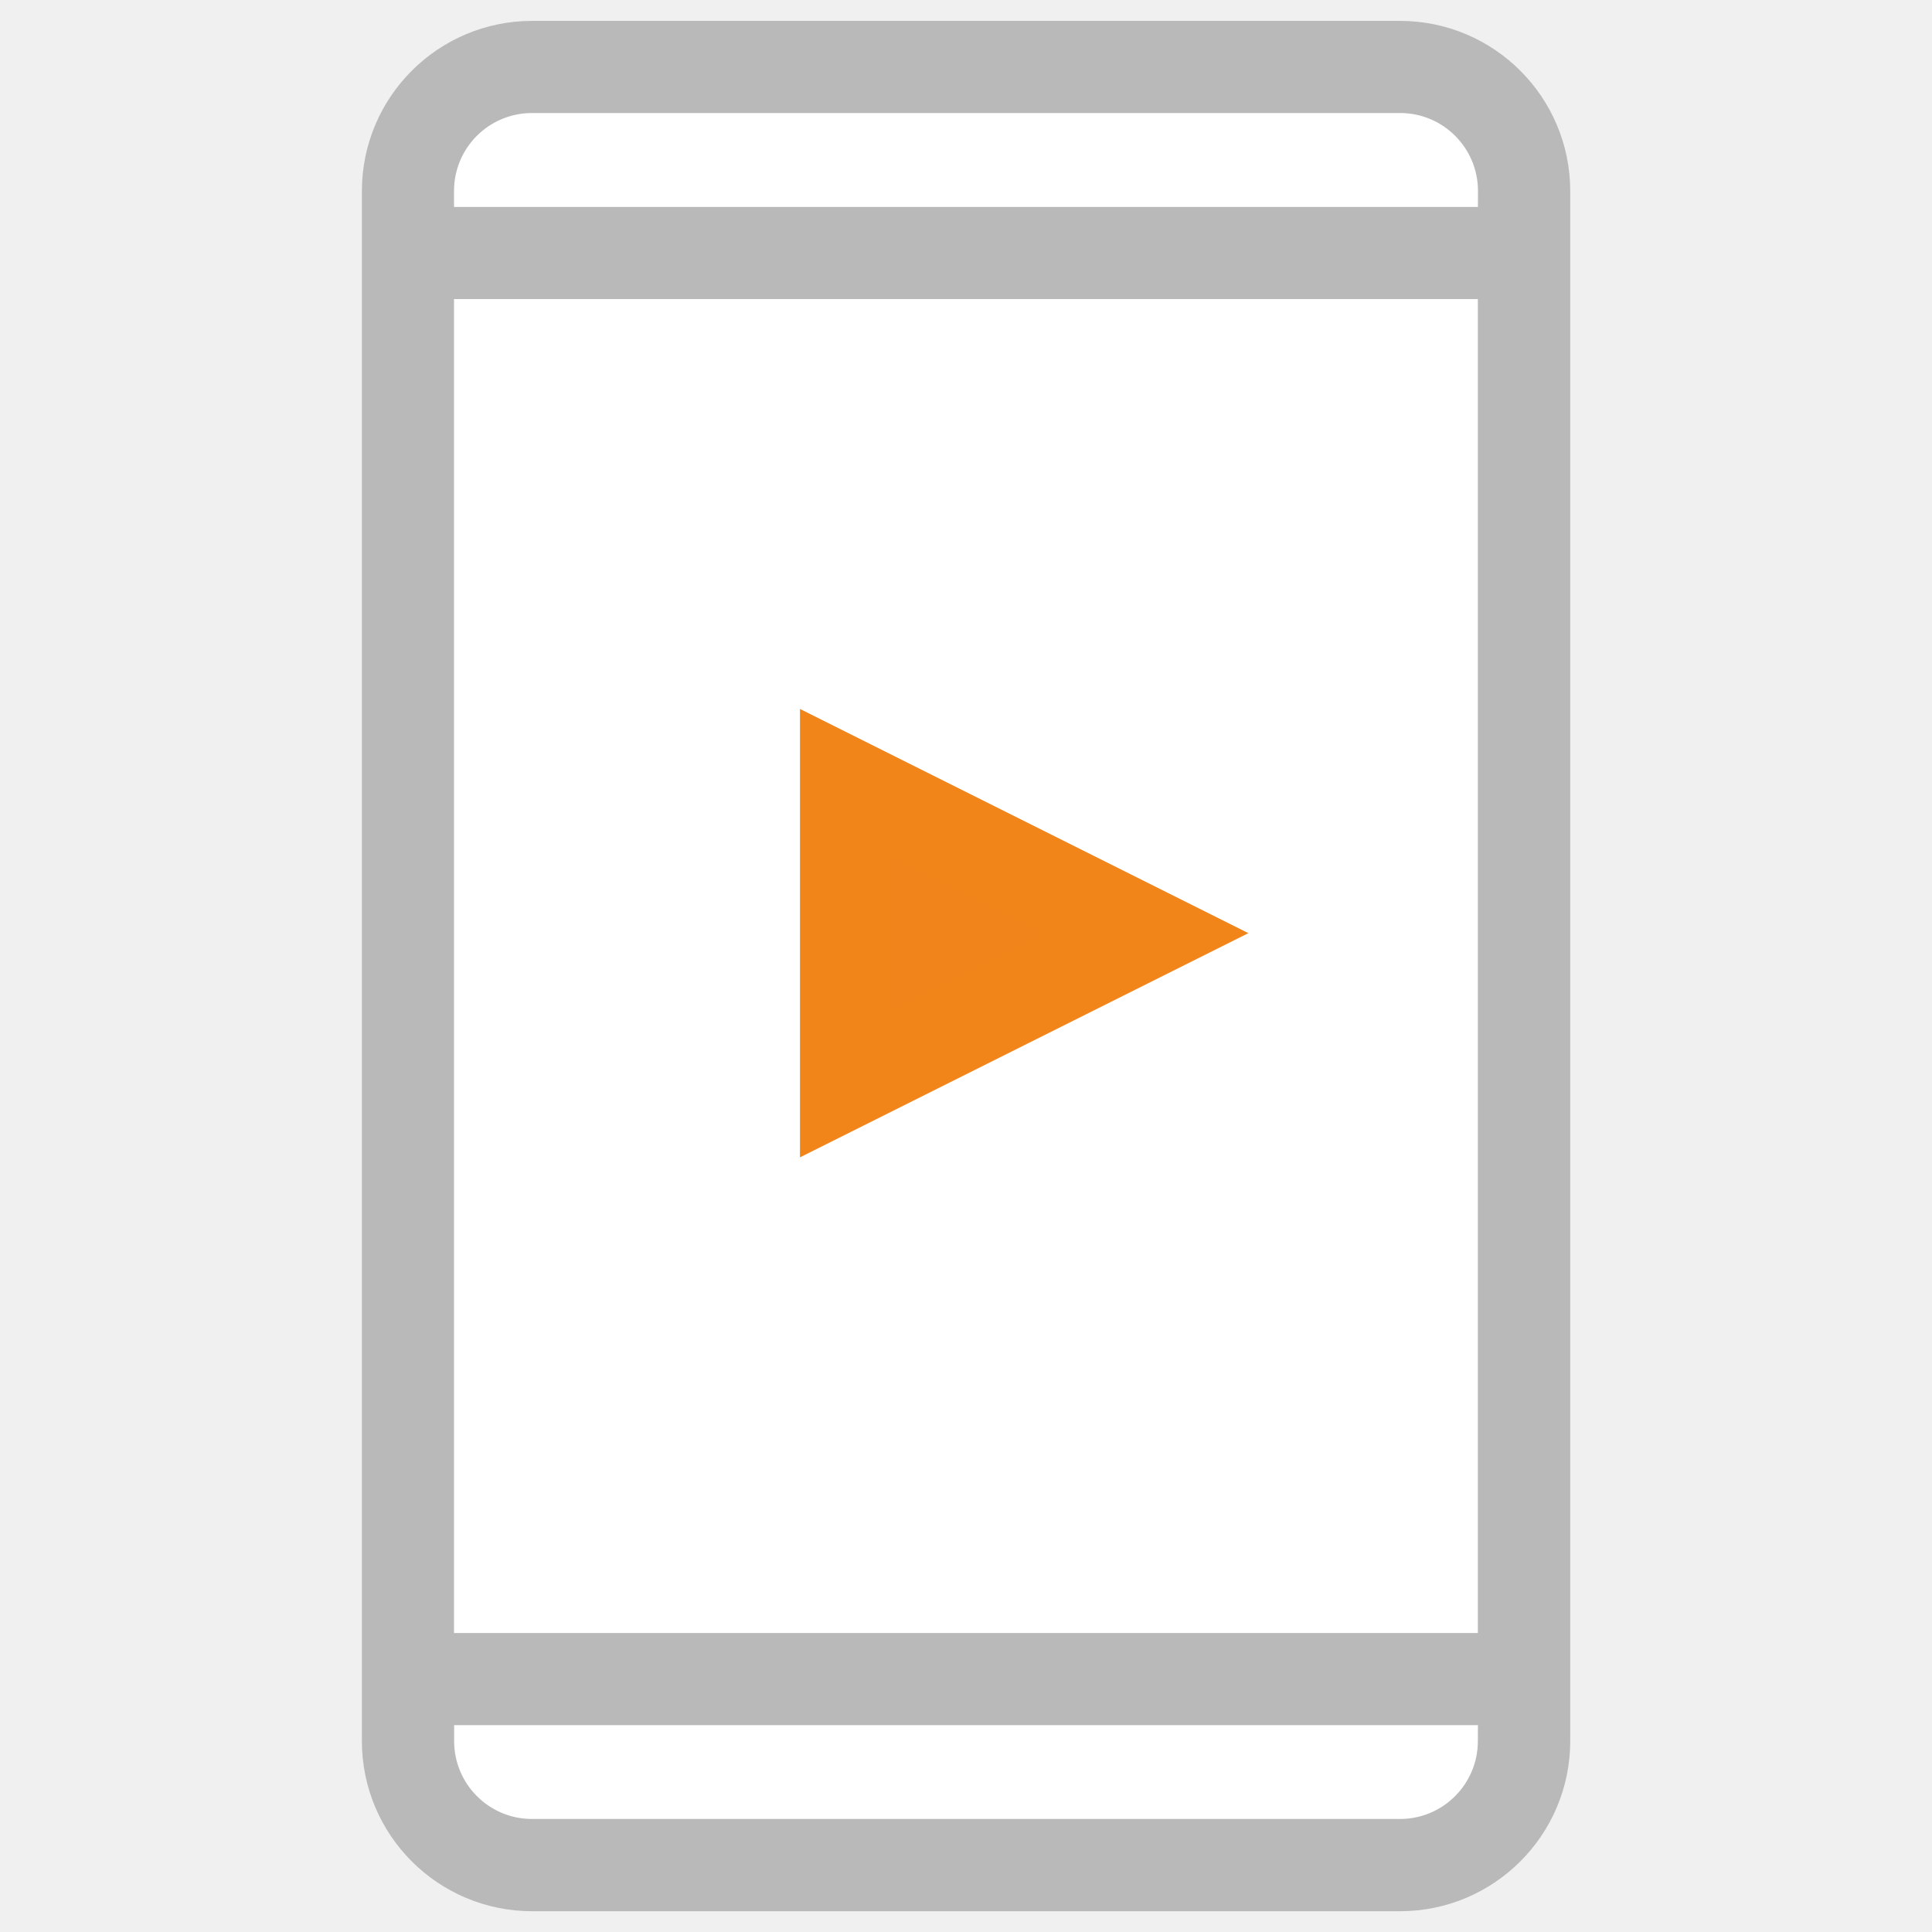
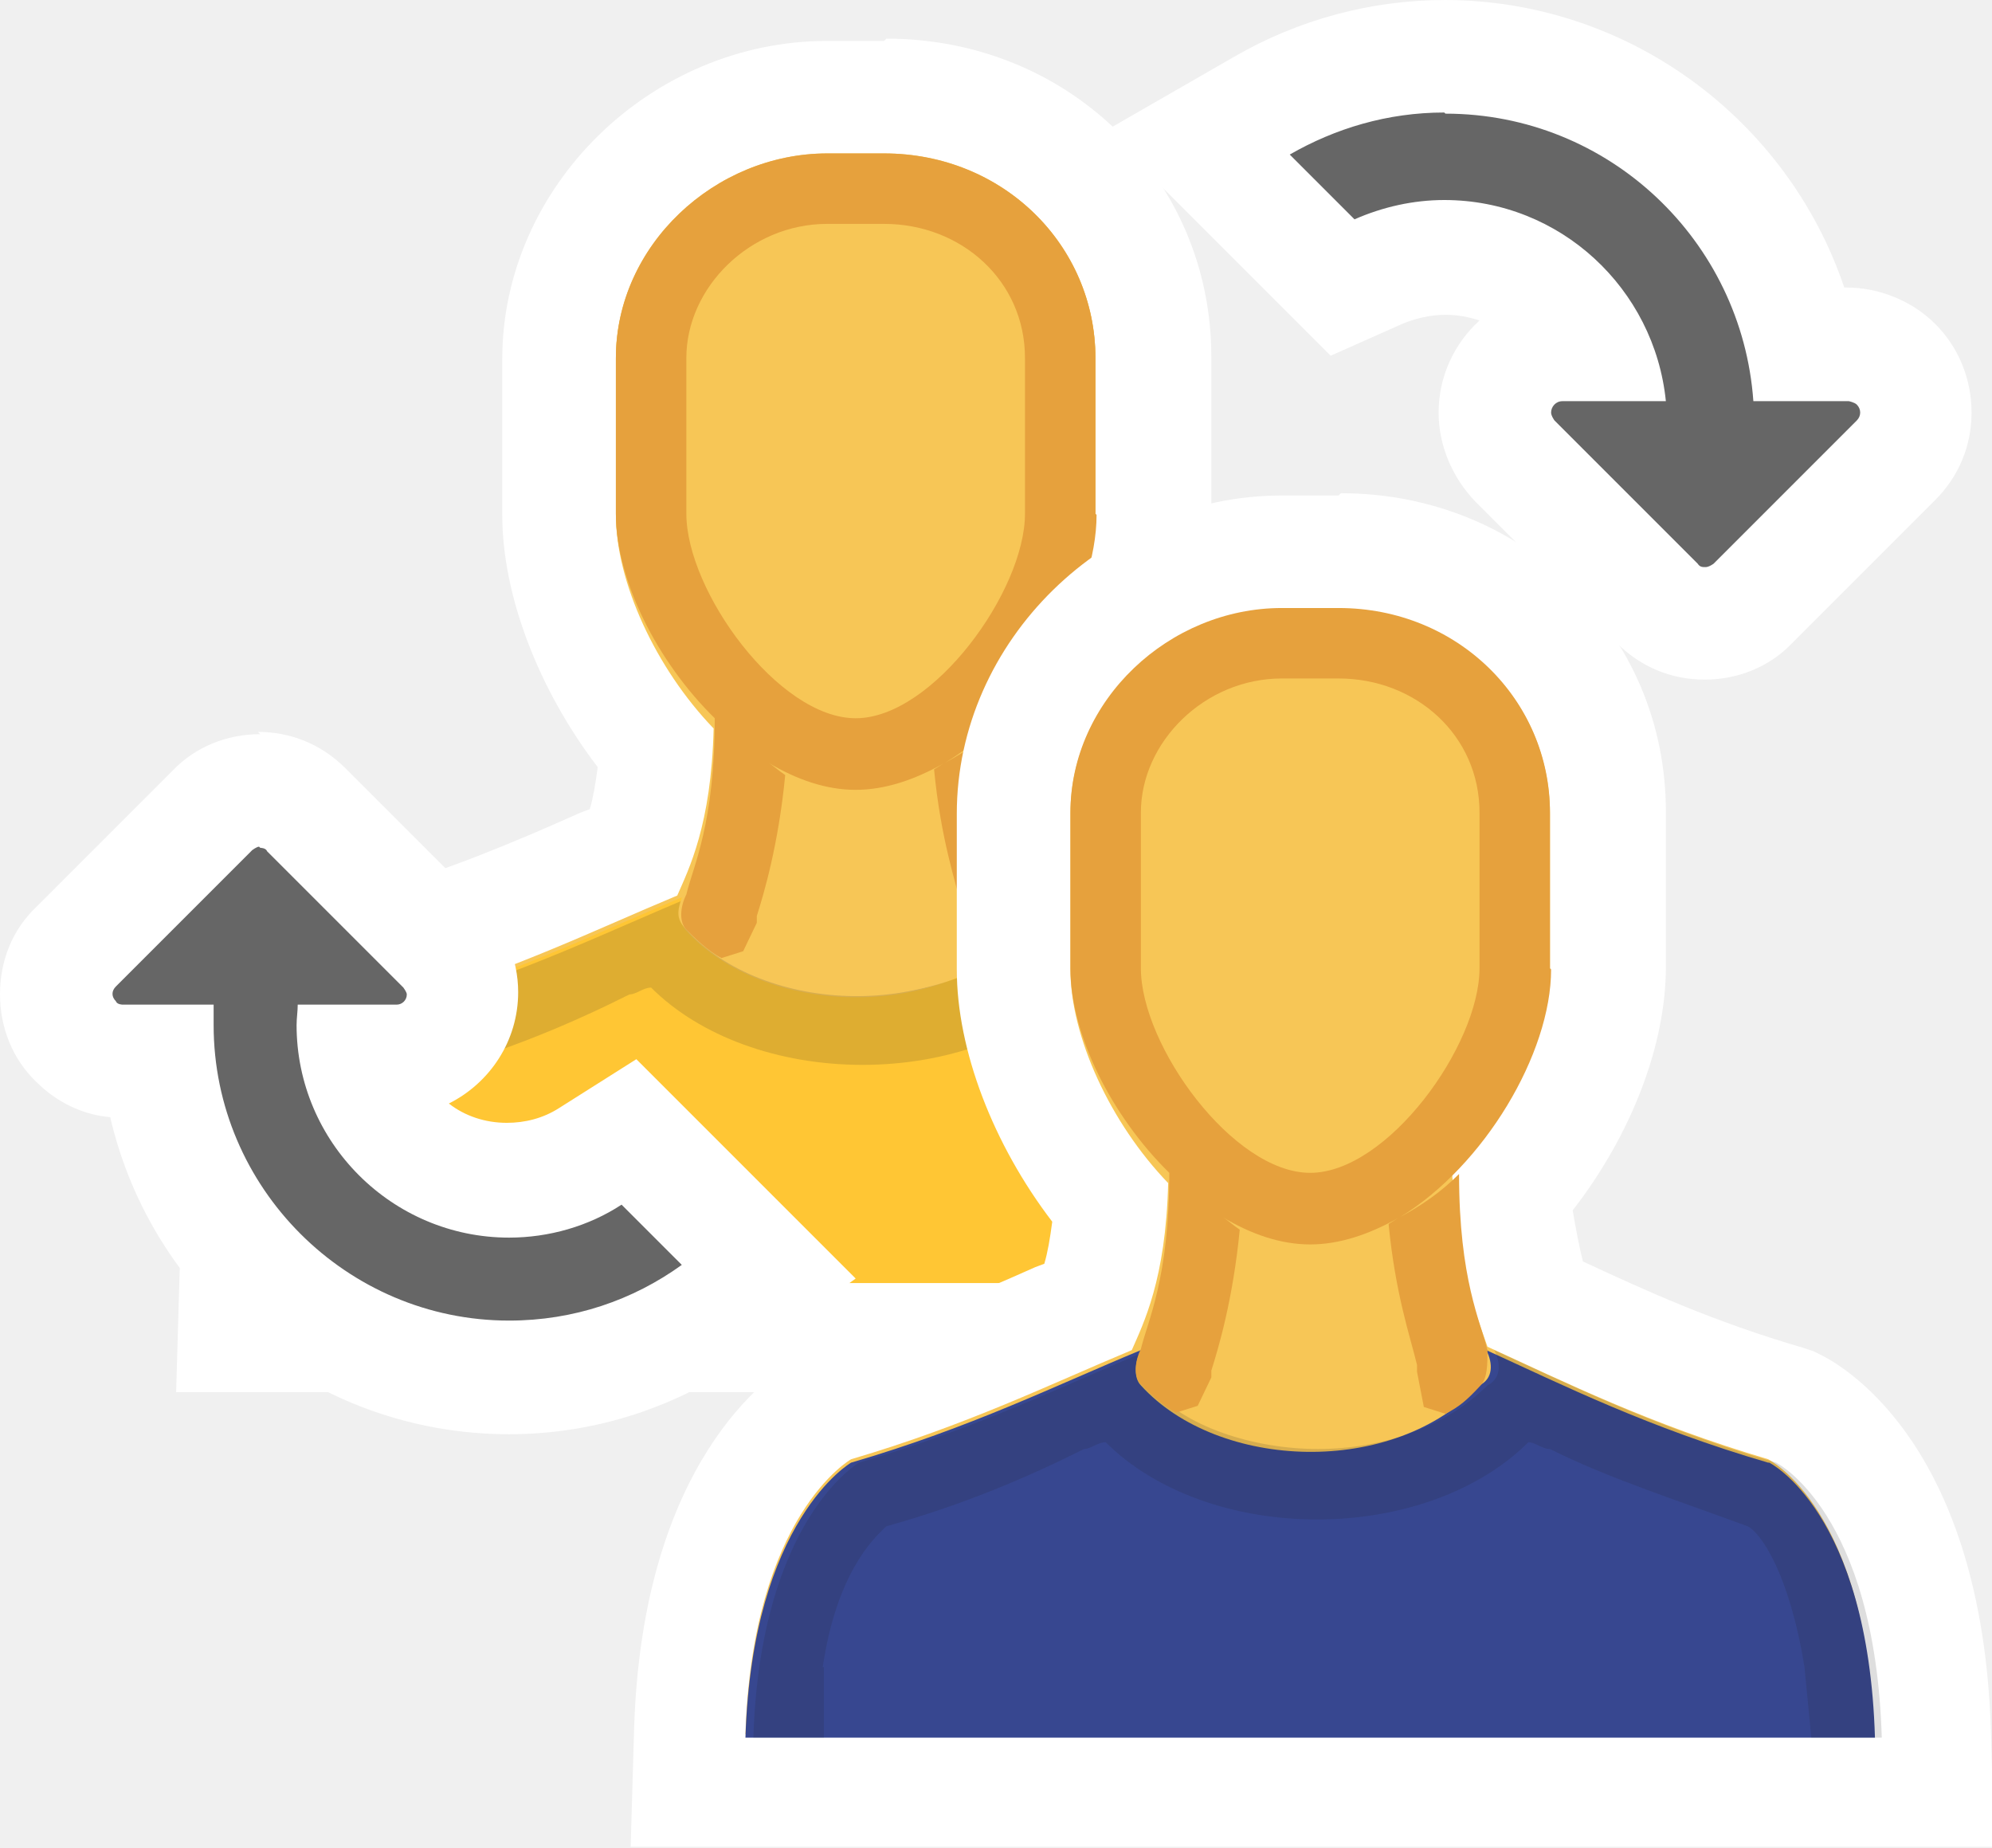
- <svg xmlns="http://www.w3.org/2000/svg" id="Ebene_1" data-name="Ebene 1" viewBox="0 0 16 16">
-   <rect x="3.635" y="0.811" width="8.729" height="14.378" fill="#fff" />
-   <path d="M11.594.298H4.406A1.285,1.285,0,0,0,3.122,1.581V14.419a1.285,1.285,0,0,0,1.284,1.284h7.189a1.285,1.285,0,0,0,1.284-1.284V1.581A1.285,1.285,0,0,0,11.594.298Zm.77,14.121a.77.77,0,0,1-.77.77H4.406a.77.77,0,0,1-.77-.77v-.257h8.729Zm0-.77H3.635V2.352h8.729Zm0-11.81H3.635V1.581A.77.77,0,0,1,4.406.811h7.189a.77.77,0,0,1,.77.77Z" fill="#b9b9b9" stroke="#b9b9b9" stroke-miterlimit="10" stroke-width="0.25" />
-   <path d="M7,8.978v-2.5l1.25.625,1.25.625-1.25.625Z" fill="#f1851b" stroke="#f18519" stroke-miterlimit="10" stroke-width="0.75" />
+ <svg xmlns="http://www.w3.org/2000/svg" id="b" viewBox="0 0 17.53 16.26">
+   <g id="c">
+     <g>
+       <path d="m2.04,11.76l.02-.52c.07-2.14,1.07-2.78,1.18-2.84l.05-.03.06-.02c.78-.23,1.37-.49,1.95-.74l.28-.12c.08-.21.17-.48.19-.9-.52-.62-.86-1.41-.86-2.06v-1.37c0-1.25,1.08-2.3,2.36-2.3h.5c1.33,0,2.36,1.01,2.36,2.3v1.37c0,.61-.33,1.38-.84,1.99.04.47.13.76.2.96l.09.04c.59.27,1.25.58,2.13.83.2.09,1.22.67,1.29,2.89l.02.52H2.04Z" fill="#f7c656" />
+       <path d="m7.78,1.36c1.06,0,1.86.81,1.86,1.8v1.37c0,.56-.36,1.29-.86,1.81.05.87.23,1.27.31,1.51.68.31,1.42.68,2.47.99,0,0,.87.43.93,2.42H2.56c.06-1.93.93-2.42.93-2.42,1.02-.3,1.75-.66,2.47-.96.1-.23.3-.62.32-1.47-.51-.53-.86-1.29-.86-1.88v-1.37c0-.99.87-1.8,1.86-1.8h.5m0-1h-.5c-1.55,0-2.86,1.28-2.86,2.8v1.37c0,.71.32,1.54.84,2.22-.02.15-.04.27-.07.37-.03.01-.05.02-.08.03-.56.25-1.15.5-1.89.72l-.11.03-.1.06c-.23.13-1.36.89-1.43,3.26l-.03,1.03h12l-.03-1.03c-.08-2.46-1.25-3.17-1.48-3.29l-.08-.04-.09-.03c-.79-.23-1.38-.5-1.94-.76-.03-.12-.06-.27-.09-.45.52-.67.82-1.46.82-2.14v-1.37c0-1.57-1.26-2.8-2.86-2.8h0Z" fill="#fff" />
+     </g>
+     <path d="m11.56,8.87c-1.06-.31-1.8-.68-2.48-.99.06.12.06.25-.06.31-.75.81-2.3.75-2.98,0-.06-.06-.06-.19,0-.31-.75.31-1.49.68-2.55.99,0,0-.87.5-.93,2.42h9.94c-.06-1.99-.93-2.42-.93-2.42Z" fill="#ffc634" />
+     <path d="m3.24,10.67c.12-.81.43-1.12.56-1.24.68-.19,1.24-.43,1.74-.68.06,0,.12-.06.19-.06.43.43,1.12.68,1.86.68s1.43-.25,1.86-.68c.06,0,.12.06.19.06.5.25,1.06.43,1.74.68.12.06.37.43.5,1.24l.06.62h.62c-.06-1.99-.93-2.42-.93-2.42-1.06-.31-1.8-.68-2.48-.99.06.12.06.25-.06.31-.37.37-.93.56-1.49.56s-1.18-.19-1.49-.56c-.06-.06-.06-.19,0-.31-.75.31-1.49.68-2.55.99,0,0-.87.5-.93,2.42h.62v-.62Z" fill="#212121" isolation="isolate" opacity=".15" />
+     <path d="m7.17,6.88c.12.03.24.06.36.06s.24-.02.36-.06c-.12.04-.24.06-.36.06s-.24-.02-.36-.06Z" fill="#f7c656" />
+     <path d="m6.55,6.55s.04.03.06.04c-.02-.01-.04-.03-.06-.04Z" fill="#f7c656" />
+     <path d="m6.84,6.74c.05.03.11.05.16.07-.05-.02-.11-.05-.16-.07Z" fill="#f7c656" />
+     <path d="m8.05,6.82c.05-.02.11-.05.16-.07-.05.03-.11.05-.16.07Z" fill="#f7c656" />
+     <path d="m8.44,6.59s.04-.03.06-.04c-.02.02-.04.03-.06.04Z" fill="#f7c656" />
+     <path d="m9.64,3.15c0-.99-.81-1.8-1.86-1.8h-.5c-.99,0-1.86.81-1.86,1.8v1.37c0,.58.36,1.3.87,1.8,0,1.49-.5,1.61-.25,1.86.68.75,2.24.81,2.98,0,.25-.25-.19-.37-.25-1.86.51-.51.87-1.22.87-1.8v-1.37Zm4,4c0-.99-.81-1.8-1.86-1.8h-.5c-.99,0-1.86.81-1.86,1.8v1.37c0,.58.36,1.3.87,1.8,0,1.49-.5,1.61-.25,1.86.68.75,2.24.81,2.98,0,.25-.25-.19-.37-.25-1.86.51-.51.87-1.22.87-1.8v-1.37Z" fill="#f7c656" />
+     <path d="m9.64,4.52v-1.37c0-.99-.81-1.8-1.86-1.8h-.5c-.99,0-1.86.81-1.86,1.8v1.37c0,.58.36,1.3.87,1.8,0,.93-.19,1.3-.25,1.55-.06.12-.06.25,0,.31.06.06.19.19.31.25l.19-.06.12-.25v-.06c.06-.19.19-.62.25-1.24-.06-.04-.1-.08-.15-.11.25.15.51.24.77.24s.52-.09.77-.23c-.03.02-.05.03-.08.05.06.62.19.99.25,1.24v.06l.06.31.19.06c.12-.06.19-.12.31-.25.06-.06.06-.19.06-.31-.06-.25-.25-.62-.25-1.55-.16.16-.32.27-.52.38.74-.45,1.33-1.44,1.33-2.18Zm-3.6,0v-1.37c0-.62.56-1.18,1.24-1.18h.5c.68,0,1.24.5,1.24,1.18v1.37c0,.68-.81,1.8-1.49,1.8s-1.49-1.12-1.49-1.8Z" fill="#e6a13d" />
+     <g>
+       <path d="m6.04,15.76l.02-.52c.07-2.14,1.07-2.78,1.18-2.84l.05-.03.06-.02c.78-.23,1.37-.49,1.95-.74l.28-.12c.08-.21.17-.48.19-.9-.52-.62-.86-1.41-.86-2.06v-1.37c0-1.25,1.08-2.3,2.36-2.3h.5c1.33,0,2.36,1.01,2.36,2.3v1.37c0,.61-.33,1.38-.84,1.99.04.47.13.76.2.96l.09.04c.59.27,1.25.58,2.13.83.2.09,1.22.67,1.29,2.89l.02.52H6.04Z" fill="#f7c656" />
+       <path d="m11.78,5.36c1.06,0,1.86.81,1.86,1.8v1.37c0,.56-.36,1.29-.86,1.81.05.87.23,1.27.31,1.51.68.31,1.42.68,2.47.99,0,0,.87.43.93,2.42H6.56c.06-1.93.93-2.42.93-2.42,1.02-.3,1.75-.66,2.47-.96.1-.23.3-.62.32-1.47-.51-.53-.86-1.29-.86-1.88v-1.37c0-.99.87-1.8,1.86-1.8h.5m0-1h-.5c-1.55,0-2.86,1.28-2.86,2.8v1.37c0,.71.32,1.54.84,2.22-.02.15-.04.27-.07.37-.03.01-.05.02-.08.03-.56.25-1.15.5-1.89.72l-.11.03-.1.06c-.23.13-1.36.89-1.43,3.26l-.03,1.03h12l-.03-1.03c-.08-2.46-1.25-3.17-1.48-3.29l-.08-.04-.09-.03c-.79-.23-1.38-.5-1.94-.76-.03-.12-.06-.27-.09-.45.52-.67.82-1.46.82-2.14v-1.37c0-1.57-1.26-2.8-2.86-2.8h0Z" fill="#fff" />
+     </g>
+     <path d="m15.56,12.87c-1.06-.31-1.8-.68-2.48-.99.06.12.06.25-.06.31-.75.81-2.3.75-2.98,0-.06-.06-.06-.19,0-.31-.75.31-1.49.68-2.55.99,0,0-.87.5-.93,2.42h9.94c-.06-1.99-.93-2.42-.93-2.42Z" fill="#374790" />
+     <path d="m7.24,14.67c.12-.81.43-1.12.56-1.24.68-.19,1.24-.43,1.74-.68.06,0,.12-.06.19-.06.43.43,1.12.68,1.86.68s1.43-.25,1.86-.68c.06,0,.12.06.19.06.5.25,1.06.43,1.74.68.12.06.37.43.5,1.24l.06.62h.62c-.06-1.99-.93-2.42-.93-2.42-1.06-.31-1.8-.68-2.48-.99.06.12.06.25-.06.31-.37.37-.93.56-1.49.56s-1.18-.19-1.49-.56c-.06-.06-.06-.19,0-.31-.75.31-1.49.68-2.55.99,0,0-.87.5-.93,2.42h.62v-.62Z" fill="#212121" isolation="isolate" opacity=".15" />
+     <path d="m11.17,10.88c.12.03.24.06.36.06s.24-.02.36-.06c-.12.04-.24.06-.36.06s-.24-.02-.36-.06Z" fill="#f7c656" />
+     <path d="m10.55,10.55s.04.03.06.04c-.02-.01-.04-.03-.06-.04Z" fill="#f7c656" />
+     <path d="m10.84,10.74c.05.03.11.05.16.07-.05-.02-.11-.05-.16-.07Z" fill="#f7c656" />
+     <path d="m12.05,10.82c.05-.02.11-.05.16-.07-.05.03-.11.05-.16.07Z" fill="#f7c656" />
+     <path d="m12.44,10.59s.04-.03.06-.04c-.02.02-.04.03-.06.04Z" fill="#f7c656" />
+     <path d="m13.64,8.52v-1.37c0-.99-.81-1.8-1.86-1.8h-.5c-.99,0-1.86.81-1.86,1.8v1.37c0,.58.36,1.3.87,1.8,0,.93-.19,1.3-.25,1.55-.06.12-.06.25,0,.31.06.06.19.19.31.25l.19-.06.12-.25v-.06c.06-.19.19-.62.25-1.24-.06-.04-.1-.08-.15-.11.25.15.51.24.77.24s.52-.09.77-.23c-.03.02-.05.03-.08.05.06.62.19.99.25,1.24v.06l.06.31.19.06c.12-.06.19-.12.31-.25.06-.06.06-.19.06-.31-.06-.25-.25-.62-.25-1.55-.16.16-.32.27-.52.38.74-.45,1.33-1.44,1.33-2.18Zm-3.6,0v-1.37c0-.62.56-1.18,1.24-1.18h.5c.68,0,1.24.5,1.24,1.18v1.37c0,.68-.81,1.8-1.49,1.8s-1.49-1.12-1.49-1.8Z" fill="#e6a13d" />
+     <g>
+       <path d="m4.48,12.12c-1.6,0-2.93-1.22-3.09-2.79h-.51l-.21-.17c-.23-.24-.23-.61,0-.84l1.34-1.34.27-.03c.16,0,.3.06.42.17l1.35,1.35.03.27c0,.33-.27.59-.59.59h-.34c.14.6.69,1.05,1.33,1.05.26,0,.51-.07.73-.21l.34-.21,1.22,1.22-.48.34c-.53.38-1.16.59-1.81.59Zm10.33-6.65l-.21-.17-1.4-1.4-.03-.28c0-.33.27-.59.59-.59h.25c-.25-.46-.73-.77-1.29-.77-.2,0-.4.04-.59.12l-.31.14-1.27-1.27.56-.33c.49-.28,1.05-.43,1.61-.43,1.52,0,2.83,1.08,3.14,2.53h.61l.21.17c.23.23.24.61,0,.84l-1.41,1.41-.27.03h-.21Z" fill="#666" />
+       <path d="m12.72,1c1.44,0,2.61,1.12,2.71,2.53h.84s.05.01.07.03c.04.04.04.1,0,.14l-1.26,1.26s-.04.03-.07.03-.05,0-.07-.03l-1.26-1.26s-.03-.04-.03-.07c0-.05.04-.1.1-.1h.91c-.1-.99-.93-1.77-1.95-1.77-.27,0-.54.06-.79.17l-.57-.57c.4-.23.86-.37,1.36-.37M2.29,7.46s.05,0,.06.03l1.2,1.2s.03.04.03.06c0,.05-.04.09-.09.09h-.87c0,.06-.01.12-.01.18,0,1.03.84,1.87,1.87,1.87.35,0,.7-.1.99-.29l.53.53c-.43.31-.95.49-1.52.49-1.43,0-2.6-1.17-2.6-2.6,0-.06,0-.12,0-.18h-.8s-.05,0-.06-.03c-.04-.04-.04-.09,0-.13l1.2-1.2s.04-.03.06-.03M12.72,0c-.65,0-1.29.17-1.86.5l-1.13.65.92.92.57.57.49.49.63-.28c.12-.05.25-.08.38-.08.11,0,.21.02.3.05-.22.2-.36.49-.36.81,0,.29.12.57.32.78l1.25,1.25c.21.21.48.32.77.32s.57-.11.77-.32l1.26-1.26c.21-.21.32-.48.32-.77,0-.29-.11-.57-.32-.78-.2-.2-.49-.32-.78-.32h-.02c-.5-1.48-1.9-2.53-3.52-2.53h0ZM2.29,6.46c-.29,0-.57.11-.77.32l-1.2,1.2C.11,8.18,0,8.45,0,8.75c0,.29.11.57.32.77.18.18.41.29.65.31.37,1.6,1.8,2.79,3.51,2.79.76,0,1.49-.24,2.1-.68l.95-.69-.83-.83-.53-.53-.57-.57-.68.43c-.14.09-.3.13-.46.13-.19,0-.37-.06-.51-.17.36-.18.61-.55.61-.98,0-.29-.12-.57-.32-.77l-1.2-1.2c-.21-.21-.48-.32-.77-.32h0Z" fill="#fff" />
+     </g>
+   </g>
</svg>
